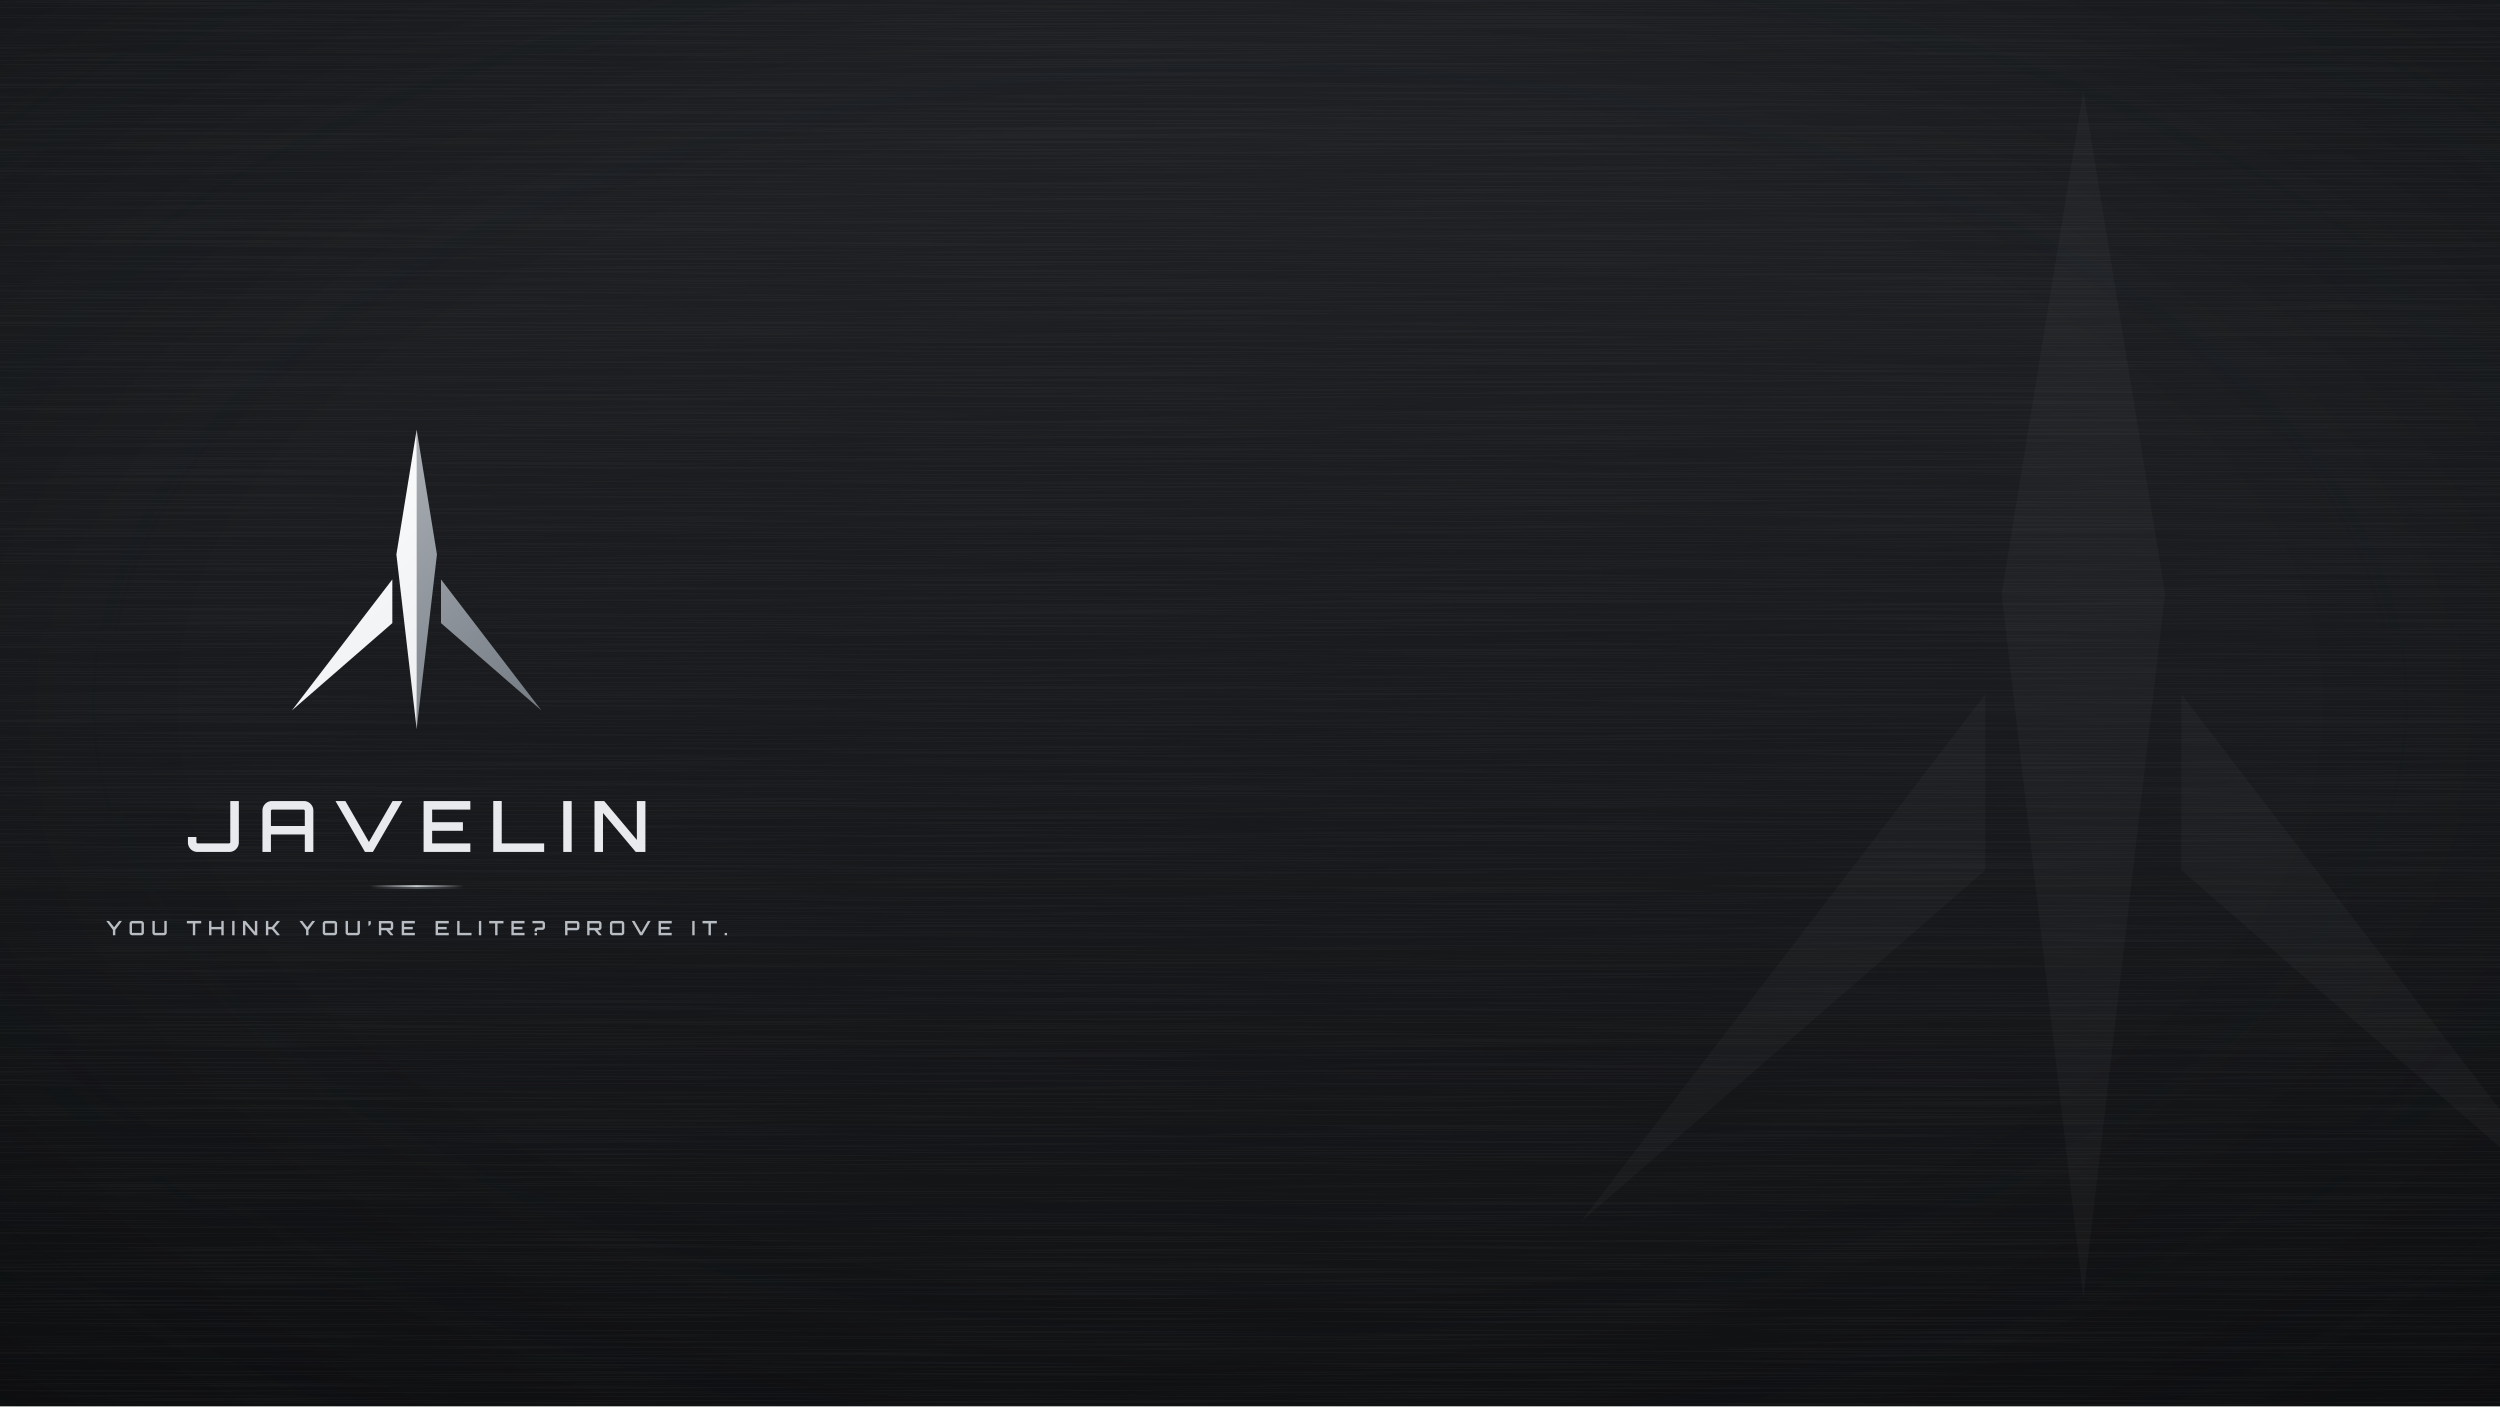
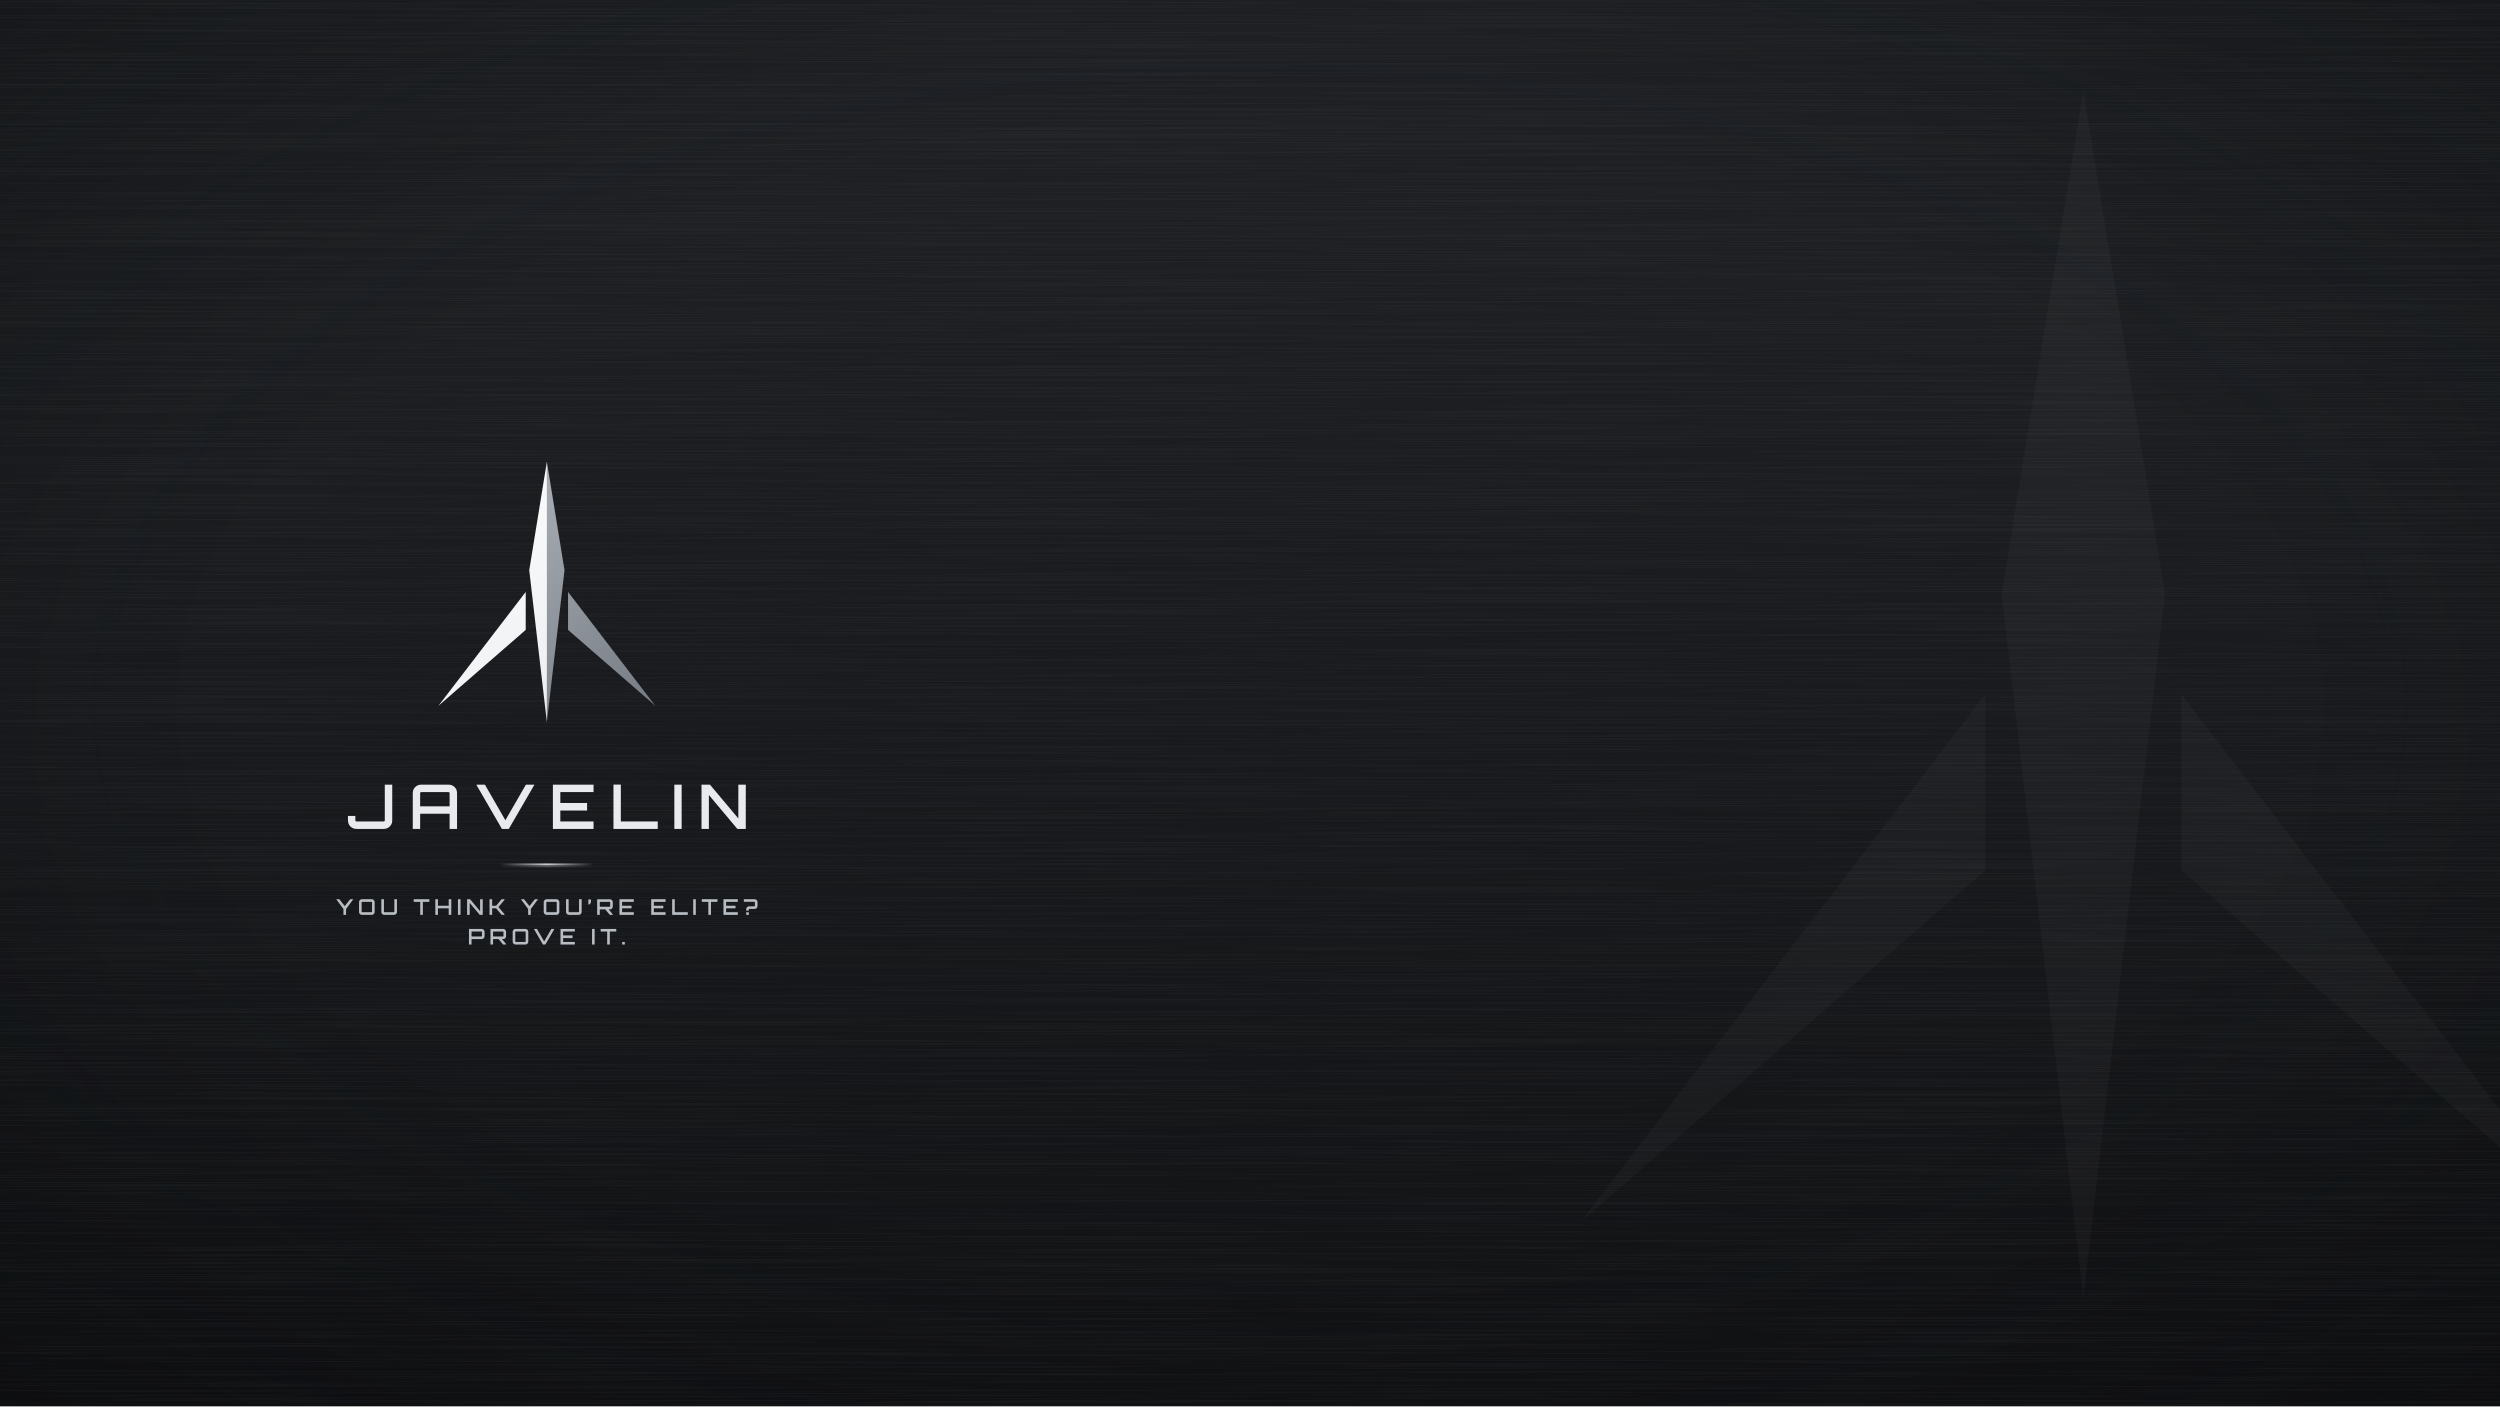
<svg xmlns="http://www.w3.org/2000/svg" width="1920" height="1080" viewBox="0 0 1920 1080" role="img" aria-label="JAVELIN invite splash">
  <defs>
    <linearGradient id="splash-field" x1="0" y1="0" x2="0" y2="1" gradientUnits="objectBoundingBox">
      <stop offset="0" stop-color="#202226" />
      <stop offset="0.55" stop-color="#181A1D" />
      <stop offset="1" stop-color="#111214" />
    </linearGradient>
    <radialGradient id="splash-vignette" cx="0.5" cy="0.5" r="0.75">
      <stop offset="0.55" stop-color="#08090A" stop-opacity="0" />
      <stop offset="1" stop-color="#08090A" stop-opacity="0.45" />
    </radialGradient>
    <filter id="splash-grain" x="0" y="0" width="1" height="1" filterUnits="objectBoundingBox" color-interpolation-filters="sRGB">
      <feTurbulence type="fractalNoise" baseFrequency="0.003 1.4" numOctaves="3" seed="7" stitchTiles="noStitch" result="noise" />
      <feColorMatrix in="noise" type="matrix" values="0 0 0 0 1  0 0 0 0 1  0 0 0 0 1  6 0 0 0 -3" result="light" />
      <feColorMatrix in="noise" type="matrix" values="0 0 0 0 0  0 0 0 0 0  0 0 0 0 0  -6 0 0 0 3" result="dark" />
      <feMerge result="streaks">
        <feMergeNode in="dark" />
        <feMergeNode in="light" />
      </feMerge>
      <feComposite in="streaks" in2="SourceAlpha" operator="in" />
    </filter>
    <linearGradient id="splash-emblem-light" x1="10" y1="2" x2="90" y2="98" gradientUnits="userSpaceOnUse">
      <stop offset="0" stop-color="#FFFFFF" />
      <stop offset="1" stop-color="#E8EAED" />
    </linearGradient>
    <linearGradient id="splash-emblem-shade" x1="10" y1="2" x2="90" y2="98" gradientUnits="userSpaceOnUse">
      <stop offset="0" stop-color="#B8BDC3" />
      <stop offset="1" stop-color="#737981" />
    </linearGradient>
-     <linearGradient id="splash-motto-divider-upper" x1="284" y1="0" x2="356" y2="0" gradientUnits="userSpaceOnUse">
+     <linearGradient id="splash-divider-upper" x1="384" y1="0" x2="456" y2="0" gradientUnits="userSpaceOnUse">
      <stop offset="0" stop-color="#E8EAED" stop-opacity="0" />
      <stop offset="0.5" stop-color="#E8EAED" stop-opacity="0.85" />
      <stop offset="1" stop-color="#E8EAED" stop-opacity="0" />
    </linearGradient>
-     <linearGradient id="splash-motto-divider-lower" x1="284" y1="0" x2="356" y2="0" gradientUnits="userSpaceOnUse">
+     <linearGradient id="splash-divider-lower" x1="384" y1="0" x2="456" y2="0" gradientUnits="userSpaceOnUse">
      <stop offset="0" stop-color="#737981" stop-opacity="0" />
      <stop offset="0.5" stop-color="#737981" stop-opacity="0.6" />
      <stop offset="1" stop-color="#737981" stop-opacity="0" />
    </linearGradient>
  </defs>
  <rect width="1920" height="1080" fill="url(#splash-field)" />
  <rect width="1920" height="1080" fill="url(#splash-vignette)" />
  <rect width="1920" height="1080" fill="#08090A" filter="url(#splash-grain)" opacity="0.025" />
  <g opacity="0.03">
    <g transform="translate(1117.526 50.701) scale(9.649485)">
      <path d="M50 2 L56.5 42 L50 98 L43.5 42 Z M42.2 50 L42.2 64 L10 92 Z M57.8 50 L90 92 L57.8 64 Z" fill="#FFFFFF" />
    </g>
  </g>
-   <g transform="translate(200.208 325.208) scale(2.395833)">
+   <g transform="translate(315.833 350.433) scale(2.083333)">
    <path d="M50 2 L50.78 42 L50 98 L49.22 42 Z" fill="url(#splash-emblem-shade)" />
    <path d="M50 2 L56.5 42 L50 98 Z" fill="url(#splash-emblem-shade)" />
    <path d="M57.8 50 L90 92 L57.8 64 Z" fill="url(#splash-emblem-shade)" />
    <path d="M50 2 L50 98 L43.5 42 Z" fill="url(#splash-emblem-light)" />
    <path d="M42.2 50 L42.2 64 L10 92 Z" fill="url(#splash-emblem-light)" />
  </g>
-   <path d="M585 0L135 0Q98 0 67 -18Q36 -36 18 -67Q0 -98 0 -135L0 -135L0 -211L120 -211L120 -139Q120 -131 125.5 -126Q131 -121 138 -121L138 -121L580 -121Q588 -121 593.5 -126Q599 -131 599 -139L599 -139L599 -720L720 -720L720 -135Q720 -98 701.5 -67Q683 -36 652.5 -18Q622 0 585 0L585 0M1054 0L1054 0L1054 -585Q1054 -622 1072 -653Q1090 -684 1121 -702Q1152 -720 1189 -720L1189 -720L1639 -720Q1676 -720 1706.5 -702Q1737 -684 1755.5 -653Q1774 -622 1774 -585L1774 -585L1774 0L1653 0L1653 -247L1174 -247L1174 0L1054 0M1174 -367L1174 -367L1653 -367L1653 -581Q1653 -589 1647.5 -594Q1642 -599 1634 -599L1634 -599L1192 -599Q1185 -599 1179.5 -594Q1174 -589 1174 -581L1174 -581L1174 -367M2616 0L2504 0L2504 0L2087 -720L2227 -720L2560 -141L2894 -720L3033 -720L2616 0M3994 0L3333 0L3333 -720L3994 -720L3994 -599L3454 -599L3454 -421L3889 -421L3889 -299L3454 -299L3454 -121L3994 -121L3994 0M5038 0L4318 0L4318 -721L4438 -721L4438 -121L5038 -121L5038 0M5427 0L5308 0L5308 -720L5427 -720L5427 0M5870 0L5750 0L5750 -720L5887 -720L6349 -170L6349 -720L6470 -720L6470 0L6333 0L5870 -551L5870 0" fill="#E8EAED" transform="translate(144.322 654.3) scale(0.054306)" />
-   <path d="M453 0L332 0L332 0L332 -270L0 -720L142 -720L393 -404L642 -720L786 -720L453 -269L453 0M1755 0L1305 0Q1268 0 1237 -18Q1206 -36 1188 -67Q1170 -98 1170 -135L1170 -135L1170 -585Q1170 -622 1188 -653Q1206 -684 1237 -702Q1268 -720 1305 -720L1305 -720L1755 -720Q1792 -720 1822.5 -702Q1853 -684 1871.5 -653Q1890 -622 1890 -585L1890 -585L1890 -135Q1890 -98 1871.5 -67Q1853 -36 1822.5 -18Q1792 0 1755 0L1755 0M1308 -121L1308 -121L1750 -121Q1758 -121 1763.5 -126Q1769 -131 1769 -139L1769 -139L1769 -581Q1769 -589 1763.5 -594Q1758 -599 1750 -599L1750 -599L1308 -599Q1301 -599 1295.5 -594Q1290 -589 1290 -581L1290 -581L1290 -139Q1290 -131 1295.5 -126Q1301 -121 1308 -121M2453 0L2453 0Q2416 0 2385 -18Q2354 -36 2336 -67Q2318 -98 2318 -135L2318 -135L2318 -720L2438 -720L2438 -139Q2438 -131 2443.5 -126Q2449 -121 2456 -121L2456 -121L2898 -121Q2906 -121 2911.5 -126Q2917 -131 2917 -139L2917 -139L2917 -720L3038 -720L3038 -135Q3038 -98 3019.5 -67Q3001 -36 2970.5 -18Q2940 0 2903 0L2903 0L2453 0M4471 0L4350 0L4350 0L4350 -599L4050 -599L4050 -720L4770 -720L4770 -599L4471 -599L4471 0M5286 0L5166 0L5166 -720L5286 -720L5286 -421L5782 -421L5782 -720L5902 -720L5902 0L5782 0L5782 -299L5286 -299L5286 0M6447 0L6328 0L6328 -720L6447 -720L6447 0M6990 0L6870 0L6870 -720L7007 -720L7469 -170L7469 -720L7590 -720L7590 0L7453 0L6990 -551L6990 0M8144 0L8023 0L8023 -720L8144 -720L8144 -421L8328 -421L8579 -720L8714 -720L8714 -691L8436 -360L8714 -29L8714 0L8579 0L8328 -299L8144 -299L8144 0M10164 0L10043 0L10043 0L10043 -270L9711 -720L9853 -720L10104 -404L10353 -720L10497 -720L10164 -269L10164 0M11466 0L11016 0Q10979 0 10948 -18Q10917 -36 10899 -67Q10881 -98 10881 -135L10881 -135L10881 -585Q10881 -622 10899 -653Q10917 -684 10948 -702Q10979 -720 11016 -720L11016 -720L11466 -720Q11503 -720 11533.5 -702Q11564 -684 11582.5 -653Q11601 -622 11601 -585L11601 -585L11601 -135Q11601 -98 11582.5 -67Q11564 -36 11533.5 -18Q11503 0 11466 0L11466 0M11019 -121L11019 -121L11461 -121Q11469 -121 11474.5 -126Q11480 -131 11480 -139L11480 -139L11480 -581Q11480 -589 11474.5 -594Q11469 -599 11461 -599L11461 -599L11019 -599Q11012 -599 11006.5 -594Q11001 -589 11001 -581L11001 -581L11001 -139Q11001 -131 11006.5 -126Q11012 -121 11019 -121M12164 0L12164 0Q12127 0 12096 -18Q12065 -36 12047 -67Q12029 -98 12029 -135L12029 -135L12029 -720L12149 -720L12149 -139Q12149 -131 12154.5 -126Q12160 -121 12167 -121L12167 -121L12609 -121Q12617 -121 12622.5 -126Q12628 -131 12628 -139L12628 -139L12628 -720L12749 -720L12749 -135Q12749 -98 12730.5 -67Q12712 -36 12681.5 -18Q12651 0 12614 0L12614 0L12164 0M13177 -468L13177 -468L13177 -468L13177 -713L13296 -713L13296 -601Q13296 -569 13280.5 -541.5Q13265 -514 13238 -494.5Q13211 -475 13177 -468M14420 0L14285 0L14064 -264L14221 -264L14420 -28L14420 0M13823 0L13703 0L13703 -719L14288 -719Q14325 -719 14355.5 -700.5Q14386 -682 14404.5 -651.5Q14423 -621 14423 -584L14423 -584L14423 -386Q14423 -350 14404.5 -319Q14386 -288 14355.5 -270Q14325 -252 14288 -252L14288 -252L13823 -251L13823 0M13841 -373L13841 -373L14283 -373Q14291 -373 14296.5 -378Q14302 -383 14302 -391L14302 -391L14302 -581Q14302 -588 14296.5 -593.5Q14291 -599 14283 -599L14283 -599L13841 -599Q13834 -599 13828.5 -593.5Q13823 -588 13823 -581L13823 -581L13823 -391Q13823 -383 13828.5 -378Q13834 -373 13841 -373M15511 0L14850 0L14850 -720L15511 -720L15511 -599L14971 -599L14971 -421L15406 -421L15406 -299L14971 -299L14971 -121L15511 -121L15511 0M17215 0L16554 0L16554 -720L17215 -720L17215 -599L16675 -599L16675 -421L17110 -421L17110 -299L16675 -299L16675 -121L17215 -121L17215 0M18359 0L17639 0L17639 -721L17759 -721L17759 -121L18359 -121L18359 0M18848 0L18729 0L18729 -720L18848 -720L18848 0M19667 0L19546 0L19546 0L19546 -599L19246 -599L19246 -720L19966 -720L19966 -599L19667 -599L19667 0M21024 0L20363 0L20363 -720L21024 -720L21024 -599L20484 -599L20484 -421L20919 -421L20919 -299L20484 -299L20484 -121L21024 -121L21024 0M21651 -197L21531 -197L21531 -197L21531 -258Q21531 -296 21549 -326Q21567 -356 21597.5 -374Q21628 -392 21664 -392L21664 -392L21914 -392Q21921 -392 21926.5 -397.5Q21932 -403 21932 -410L21932 -410L21932 -581Q21932 -589 21926.5 -594.5Q21921 -600 21914 -600L21914 -600L21422 -600L21422 -720L21917 -720Q21954 -720 21984.5 -701.5Q22015 -683 22033.5 -653Q22052 -623 22052 -585L22052 -585L22052 -406Q22052 -370 22033.5 -339.5Q22015 -309 21984.5 -290.5Q21954 -272 21917 -272L21917 -272L21669 -272Q21662 -272 21656.5 -266.5Q21651 -261 21651 -254L21651 -254L21651 -197M21651 0L21531 0L21531 0L21531 -119L21651 -119L21651 0M23183 0L23063 0L23063 -719L23648 -719Q23685 -719 23715.5 -700.5Q23746 -682 23764.5 -651.5Q23783 -621 23783 -584L23783 -584L23783 -386Q23783 -350 23764.5 -319Q23746 -288 23715.5 -270Q23685 -252 23648 -252L23648 -252L23183 -251L23183 0M23201 -373L23201 -373L23643 -373Q23651 -373 23656.5 -378Q23662 -383 23662 -391L23662 -391L23662 -581Q23662 -588 23656.5 -593.5Q23651 -599 23643 -599L23643 -599L23201 -599Q23194 -599 23188.5 -593.5Q23183 -588 23183 -581L23183 -581L23183 -391Q23183 -383 23188.5 -378Q23194 -373 23201 -373M24891 0L24756 0L24535 -264L24692 -264L24891 -28L24891 0M24294 0L24174 0L24174 -719L24759 -719Q24796 -719 24826.5 -700.5Q24857 -682 24875.5 -651.5Q24894 -621 24894 -584L24894 -584L24894 -386Q24894 -350 24875.5 -319Q24857 -288 24826.5 -270Q24796 -252 24759 -252L24759 -252L24294 -251L24294 0M24312 -373L24312 -373L24754 -373Q24762 -373 24767.5 -378Q24773 -383 24773 -391L24773 -391L24773 -581Q24773 -588 24767.5 -593.5Q24762 -599 24754 -599L24754 -599L24312 -599Q24305 -599 24299.5 -593.5Q24294 -588 24294 -581L24294 -581L24294 -391Q24294 -383 24299.5 -378Q24305 -373 24312 -373M25902 0L25452 0Q25415 0 25384 -18Q25353 -36 25335 -67Q25317 -98 25317 -135L25317 -135L25317 -585Q25317 -622 25335 -653Q25353 -684 25384 -702Q25415 -720 25452 -720L25452 -720L25902 -720Q25939 -720 25969.5 -702Q26000 -684 26018.5 -653Q26037 -622 26037 -585L26037 -585L26037 -135Q26037 -98 26018.5 -67Q26000 -36 25969.5 -18Q25939 0 25902 0L25902 0M25455 -121L25455 -121L25897 -121Q25905 -121 25910.5 -126Q25916 -131 25916 -139L25916 -139L25916 -581Q25916 -589 25910.5 -594Q25905 -599 25897 -599L25897 -599L25455 -599Q25448 -599 25442.5 -594Q25437 -589 25437 -581L25437 -581L25437 -139Q25437 -131 25442.5 -126Q25448 -121 25455 -121M26944 0L26832 0L26832 0L26415 -720L26555 -720L26888 -141L27222 -720L27361 -720L26944 0M28422 0L27761 0L27761 -720L28422 -720L28422 -599L27882 -599L27882 -421L28317 -421L28317 -299L27882 -299L27882 -121L28422 -121L28422 0M29574 0L29455 0L29455 -720L29574 -720L29574 0M30393 0L30272 0L30272 0L30272 -599L29972 -599L29972 -720L30692 -720L30692 -599L30393 -599L30393 0M31204 0L31085 0L31085 0L31085 -119L31204 -119L31204 0" fill="#B8BDC3" transform="translate(81.636 718.3) scale(0.015278)" />
-   <rect x="284" y="679.8" width="72" height="1.5" fill="url(#splash-motto-divider-upper)" />
-   <rect x="284" y="681.3" width="72" height="1.5" fill="url(#splash-motto-divider-lower)" />
+   <path d="M585 0L135 0Q98 0 67 -18Q36 -36 18 -67Q0 -98 0 -135L0 -135L0 -211L120 -211L120 -139Q120 -131 125.5 -126Q131 -121 138 -121L138 -121L580 -121Q588 -121 593.5 -126Q599 -131 599 -139L599 -139L599 -720L720 -720L720 -135Q720 -98 701.5 -67Q683 -36 652.5 -18Q622 0 585 0L585 0M1054 0L1054 0L1054 -585Q1054 -622 1072 -653Q1090 -684 1121 -702Q1152 -720 1189 -720L1189 -720L1639 -720Q1676 -720 1706.5 -702Q1737 -684 1755.5 -653Q1774 -622 1774 -585L1774 -585L1774 0L1653 0L1653 -247L1174 -247L1174 0L1054 0M1174 -367L1174 -367L1653 -367L1653 -581Q1653 -589 1647.5 -594Q1642 -599 1634 -599L1634 -599L1192 -599Q1185 -599 1179.5 -594Q1174 -589 1174 -581L1174 -581L1174 -367M2616 0L2504 0L2504 0L2087 -720L2227 -720L2560 -141L2894 -720L3033 -720L2616 0M3994 0L3333 0L3333 -720L3994 -720L3994 -599L3454 -599L3454 -421L3889 -421L3889 -299L3454 -299L3454 -121L3994 -121L3994 0M5038 0L4318 0L4318 -721L4438 -721L4438 -121L5038 -121L5038 0M5427 0L5308 0L5308 -720L5427 -720L5427 0M5870 0L5750 0L5750 -720L5887 -720L6349 -170L6349 -720L6470 -720L6470 0L6333 0L5870 -551L5870 0" fill="#E8EAED" transform="translate(267.236 636.6) scale(0.047222)" />
+   <rect x="384" y="663.1" width="72" height="1.5" fill="url(#splash-divider-upper)" />
+   <rect x="384" y="664.6" width="72" height="1.5" fill="url(#splash-divider-lower)" />
+   <path d="M453 0L332 0L332 0L332 -270L0 -720L142 -720L393 -404L642 -720L786 -720L453 -269L453 0M1635 0L1185 0Q1148 0 1117 -18Q1086 -36 1068 -67Q1050 -98 1050 -135L1050 -135L1050 -585Q1050 -622 1068 -653Q1086 -684 1117 -702Q1148 -720 1185 -720L1185 -720L1635 -720Q1672 -720 1702.5 -702Q1733 -684 1751.5 -653Q1770 -622 1770 -585L1770 -585L1770 -135Q1770 -98 1751.5 -67Q1733 -36 1702.5 -18Q1672 0 1635 0L1635 0M1188 -121L1188 -121L1630 -121Q1638 -121 1643.5 -126Q1649 -131 1649 -139L1649 -139L1649 -581Q1649 -589 1643.5 -594Q1638 -599 1630 -599L1630 -599L1188 -599Q1181 -599 1175.5 -594Q1170 -589 1170 -581L1170 -581L1170 -139Q1170 -131 1175.5 -126Q1181 -121 1188 -121M2213 0L2213 0Q2176 0 2145 -18Q2114 -36 2096 -67Q2078 -98 2078 -135L2078 -135L2078 -720L2198 -720L2198 -139Q2198 -131 2203.5 -126Q2209 -121 2216 -121L2216 -121L2658 -121Q2666 -121 2671.5 -126Q2677 -131 2677 -139L2677 -139L2677 -720L2798 -720L2798 -135Q2798 -98 2779.5 -67Q2761 -36 2730.5 -18Q2700 0 2663 0L2663 0L2213 0M3991 0L3870 0L3870 0L3870 -599L3570 -599L3570 -720L4290 -720L4290 -599L3991 -599L3991 0M4686 0L4566 0L4566 -720L4686 -720L4686 -421L5182 -421L5182 -720L5302 -720L5302 0L5182 0L5182 -299L4686 -299L4686 0M5727 0L5608 0L5608 -720L5727 -720L5727 0M6150 0L6030 0L6030 -720L6167 -720L6629 -170L6629 -720L6750 -720L6750 0L6613 0L6150 -551L6150 0M7184 0L7063 0L7063 -720L7184 -720L7184 -421L7368 -421L7619 -720L7754 -720L7754 -691L7476 -360L7754 -29L7754 0L7619 0L7368 -299L7184 -299L7184 0M8964 0L8843 0L8843 0L8843 -270L8511 -720L8653 -720L8904 -404L9153 -720L9297 -720L8964 -269L8964 0M10146 0L9696 0Q9659 0 9628 -18Q9597 -36 9579 -67Q9561 -98 9561 -135L9561 -135L9561 -585Q9561 -622 9579 -653Q9597 -684 9628 -702Q9659 -720 9696 -720L9696 -720L10146 -720Q10183 -720 10213.5 -702Q10244 -684 10262.5 -653Q10281 -622 10281 -585L10281 -585L10281 -135Q10281 -98 10262.5 -67Q10244 -36 10213.5 -18Q10183 0 10146 0L10146 0M9699 -121L9699 -121L10141 -121Q10149 -121 10154.5 -126Q10160 -131 10160 -139L10160 -139L10160 -581Q10160 -589 10154.5 -594Q10149 -599 10141 -599L10141 -599L9699 -599Q9692 -599 9686.5 -594Q9681 -589 9681 -581L9681 -581L9681 -139Q9681 -131 9686.5 -126Q9692 -121 9699 -121M10724 0L10724 0Q10687 0 10656 -18Q10625 -36 10607 -67Q10589 -98 10589 -135L10589 -135L10589 -720L10709 -720L10709 -139Q10709 -131 10714.5 -126Q10720 -121 10727 -121L10727 -121L11169 -121Q11177 -121 11182.5 -126Q11188 -131 11188 -139L11188 -139L11188 -720L11309 -720L11309 -135Q11309 -98 11290.5 -67Q11272 -36 11241.5 -18Q11211 0 11174 0L11174 0L10724 0M11617 -468L11617 -468L11617 -468L11617 -713L11736 -713L11736 -601Q11736 -569 11720.5 -541.5Q11705 -514 11678 -494.5Q11651 -475 11617 -468M12740 0L12605 0L12384 -264L12541 -264L12740 -28L12740 0M12143 0L12023 0L12023 -719L12608 -719Q12645 -719 12675.5 -700.5Q12706 -682 12724.5 -651.5Q12743 -621 12743 -584L12743 -584L12743 -386Q12743 -350 12724.5 -319Q12706 -288 12675.5 -270Q12645 -252 12608 -252L12608 -252L12143 -251L12143 0M12161 -373L12161 -373L12603 -373Q12611 -373 12616.5 -378Q12622 -383 12622 -391L12622 -391L12622 -581Q12622 -588 12616.5 -593.5Q12611 -599 12603 -599L12603 -599L12161 -599Q12154 -599 12148.5 -593.5Q12143 -588 12143 -581L12143 -581L12143 -391Q12143 -383 12148.5 -378Q12154 -373 12161 -373M13711 0L13050 0L13050 -720L13711 -720L13711 -599L13171 -599L13171 -421L13606 -421L13606 -299L13171 -299L13171 -121L13711 -121L13711 0M15175 0L14514 0L14514 -720L15175 -720L15175 -599L14635 -599L14635 -421L15070 -421L15070 -299L14635 -299L14635 -121L15175 -121L15175 0M16199 0L15479 0L15479 -721L15599 -721L15599 -121L16199 -121L16199 0M16568 0L16449 0L16449 -720L16568 -720L16568 0M17267 0L17146 0L17146 0L17146 -599L16846 -599L16846 -720L17566 -720L17566 -599L17267 -599L17267 0M18504 0L17843 0L17843 -720L18504 -720L18504 -599L17964 -599L17964 -421L18399 -421L18399 -299L17964 -299L17964 -121L18504 -121L18504 0M19011 -197L18891 -197L18891 -197L18891 -258Q18891 -296 18909 -326Q18927 -356 18957.5 -374Q18988 -392 19024 -392L19024 -392L19274 -392Q19281 -392 19286.5 -397.5Q19292 -403 19292 -410L19292 -410L19292 -581Q19292 -589 19286.5 -594.5Q19281 -600 19274 -600L19274 -600L18782 -600L18782 -720L19277 -720Q19314 -720 19344.5 -701.5Q19375 -683 19393.5 -653Q19412 -623 19412 -585L19412 -585L19412 -406Q19412 -370 19393.5 -339.5Q19375 -309 19344.5 -290.5Q19314 -272 19277 -272L19277 -272L19029 -272Q19022 -272 19016.5 -266.5Q19011 -261 19011 -254L19011 -254L19011 -197M19011 0L18891 0L18891 0L18891 -119L19011 -119L19011 0" fill="#B8BDC3" transform="translate(258.233 702.6) scale(0.016667)" />
+   <path d="M120 0L0 0L0 -719L585 -719Q622 -719 652.5 -700.5Q683 -682 701.5 -651.5Q720 -621 720 -584L720 -584L720 -386Q720 -350 701.5 -319Q683 -288 652.5 -270Q622 -252 585 -252L585 -252L120 -251L120 0M138 -373L138 -373L580 -373Q588 -373 593.5 -378Q599 -383 599 -391L599 -391L599 -581Q599 -588 593.5 -593.5Q588 -599 580 -599L580 -599L138 -599Q131 -599 125.5 -593.5Q120 -588 120 -581L120 -581L120 -391Q120 -383 125.5 -378Q131 -373 138 -373M1708 0L1573 0L1352 -264L1509 -264L1708 -28L1708 0M1111 0L991 0L991 -719L1576 -719Q1613 -719 1643.5 -700.5Q1674 -682 1692.5 -651.5Q1711 -621 1711 -584L1711 -584L1711 -386Q1711 -350 1692.5 -319Q1674 -288 1643.5 -270Q1613 -252 1576 -252L1576 -252L1111 -251L1111 0M1129 -373L1129 -373L1571 -373Q1579 -373 1584.5 -378Q1590 -383 1590 -391L1590 -391L1590 -581Q1590 -588 1584.5 -593.5Q1579 -599 1571 -599L1571 -599L1129 -599Q1122 -599 1116.5 -593.5Q1111 -588 1111 -581L1111 -581L1111 -391Q1111 -383 1116.5 -378Q1122 -373 1129 -373M2599 0L2149 0Q2112 0 2081 -18Q2050 -36 2032 -67Q2014 -98 2014 -135L2014 -135L2014 -585Q2014 -622 2032 -653Q2050 -684 2081 -702Q2112 -720 2149 -720L2149 -720L2599 -720Q2636 -720 2666.5 -702Q2697 -684 2715.5 -653Q2734 -622 2734 -585L2734 -585L2734 -135Q2734 -98 2715.5 -67Q2697 -36 2666.5 -18Q2636 0 2599 0L2599 0M2152 -121L2152 -121L2594 -121Q2602 -121 2607.5 -126Q2613 -131 2613 -139L2613 -139L2613 -581Q2613 -589 2607.5 -594Q2602 -599 2594 -599L2594 -599L2152 -599Q2145 -599 2139.5 -594Q2134 -589 2134 -581L2134 -581L2134 -139Q2134 -131 2139.5 -126Q2145 -121 2152 -121M3521 0L3409 0L3409 0L2992 -720L3132 -720L3465 -141L3799 -720L3938 -720L3521 0M4879 0L4218 0L4218 -720L4879 -720L4879 -599L4339 -599L4339 -421L4774 -421L4774 -299L4339 -299L4339 -121L4879 -121L4879 0M5791 0L5672 0L5672 -720L5791 -720L5791 0M6490 0L6369 0L6369 0L6369 -599L6069 -599L6069 -720L6789 -720L6789 -599L6490 -599L6490 0M7181 0L7062 0L7062 0L7062 -119L7181 -119L7181 0" fill="#B8BDC3" transform="translate(360.158 725.4) scale(0.016667)" />
</svg>
